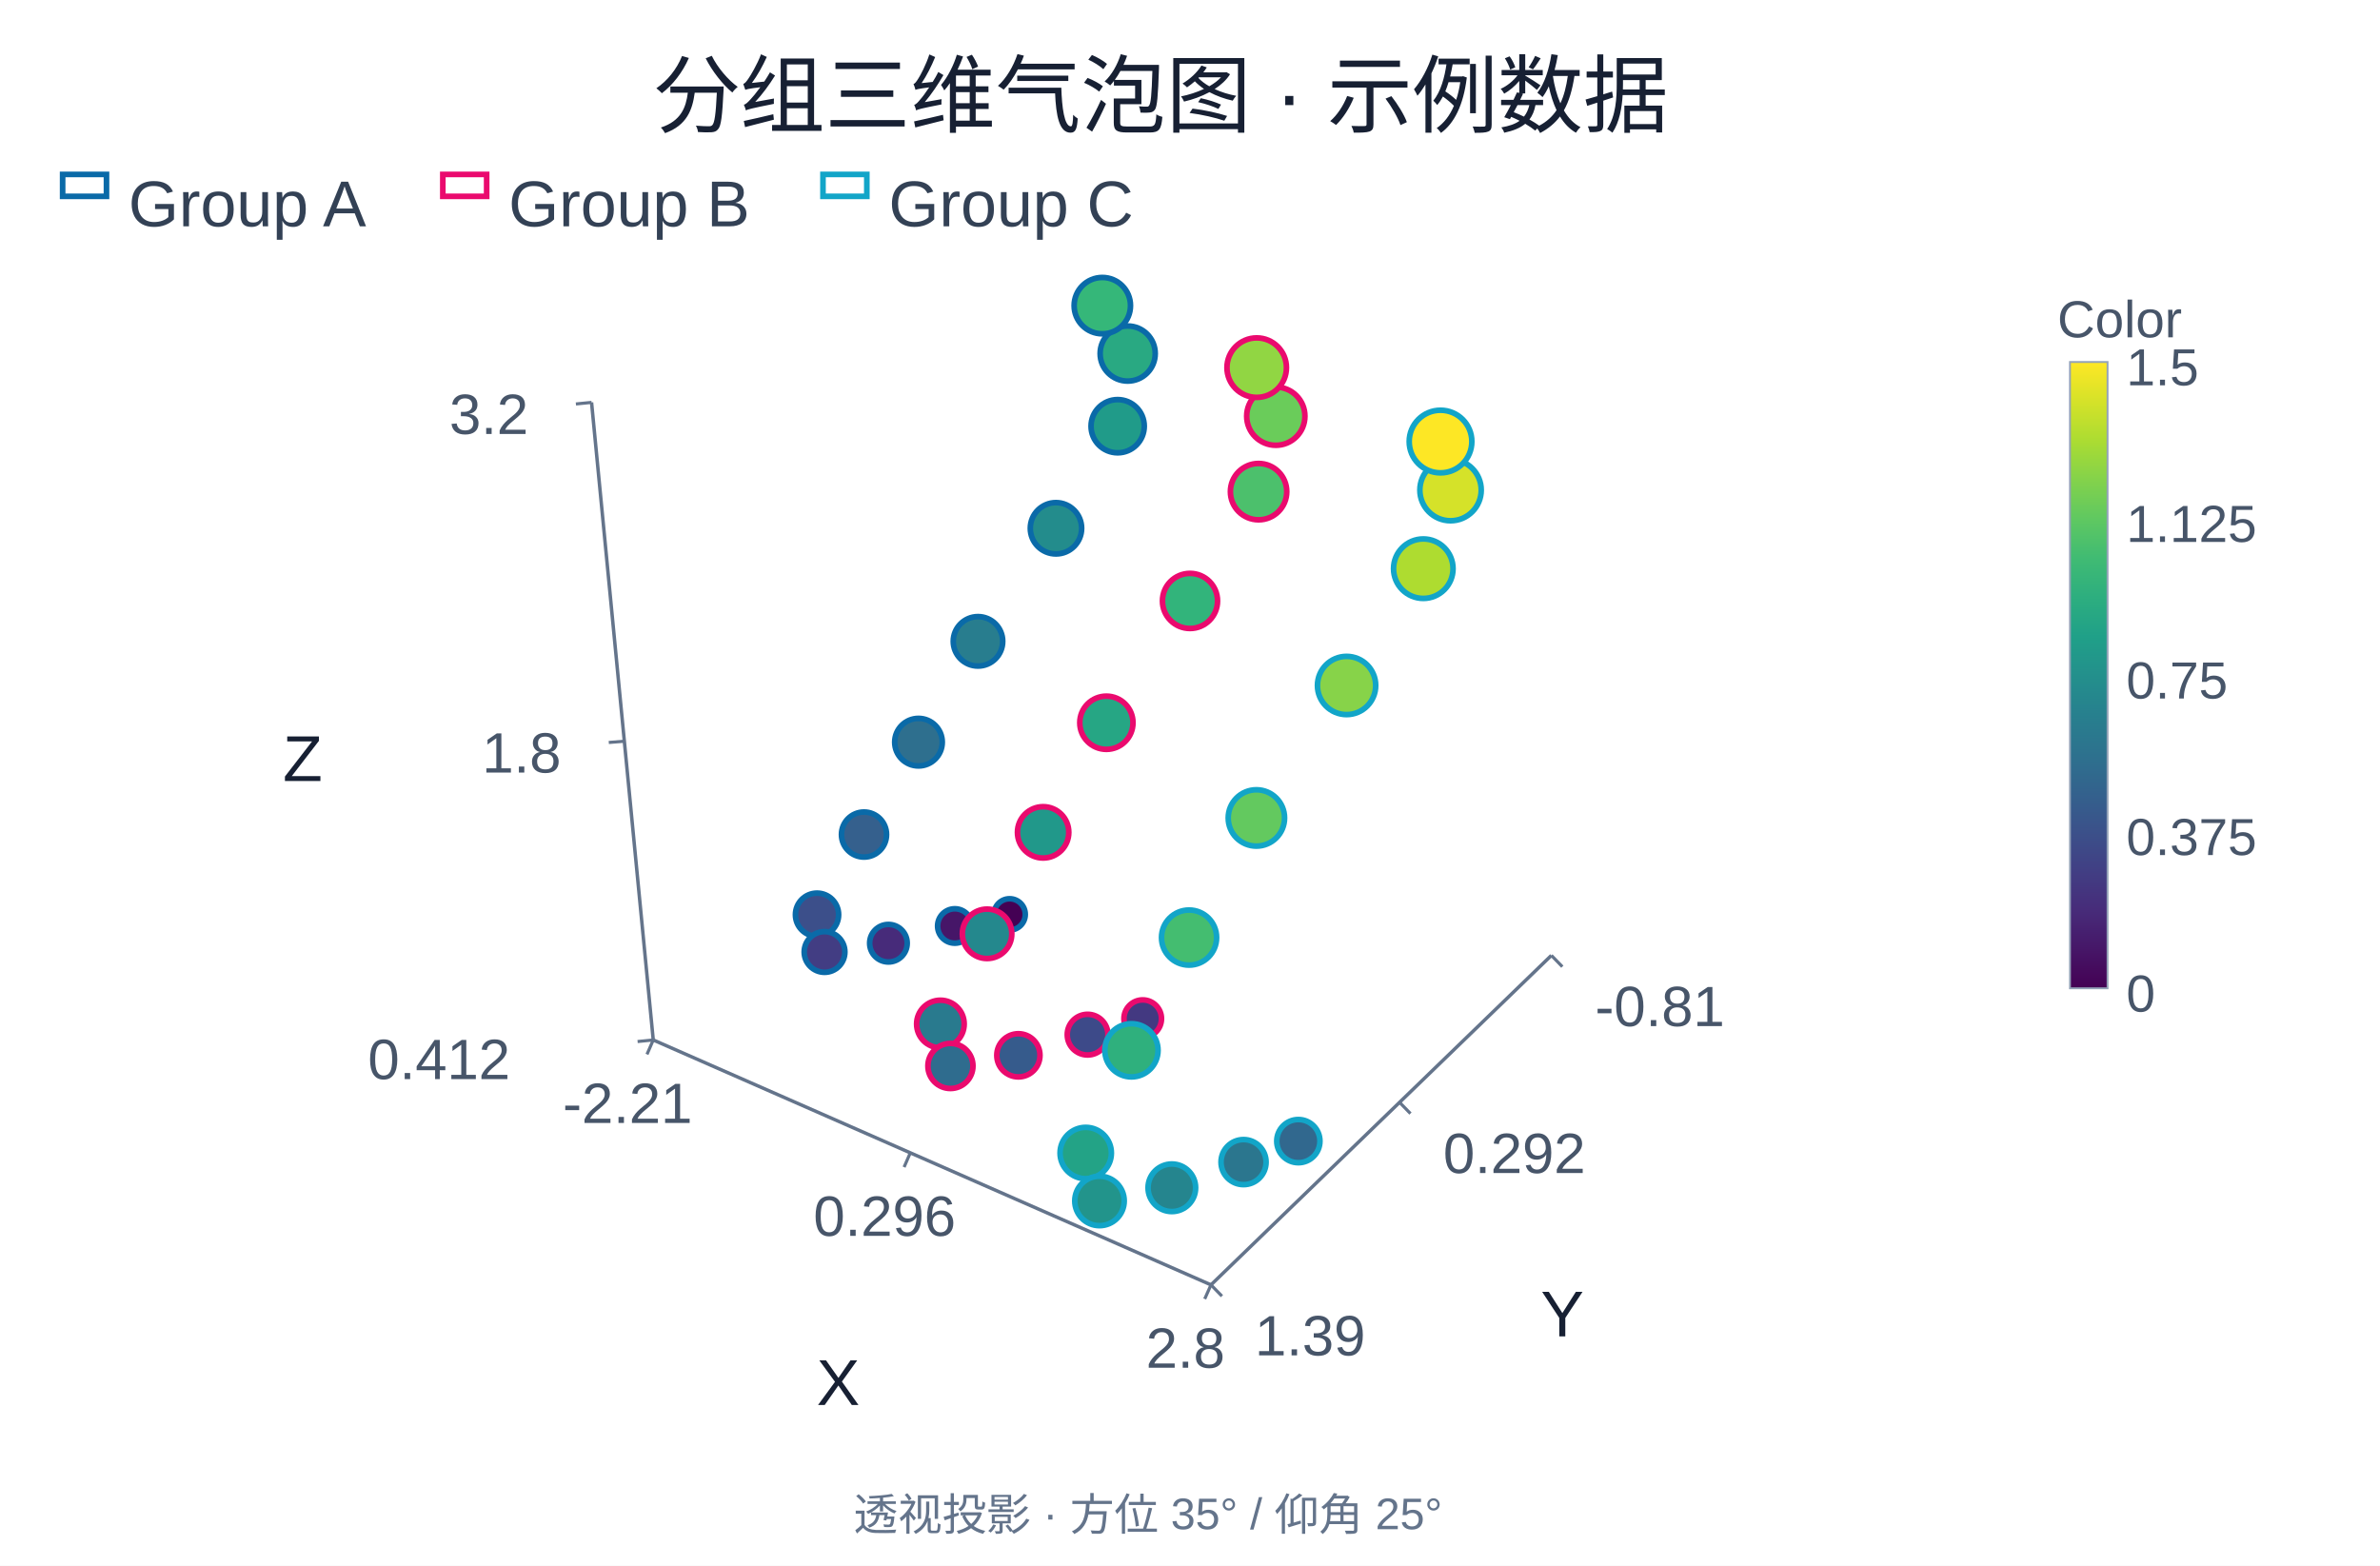
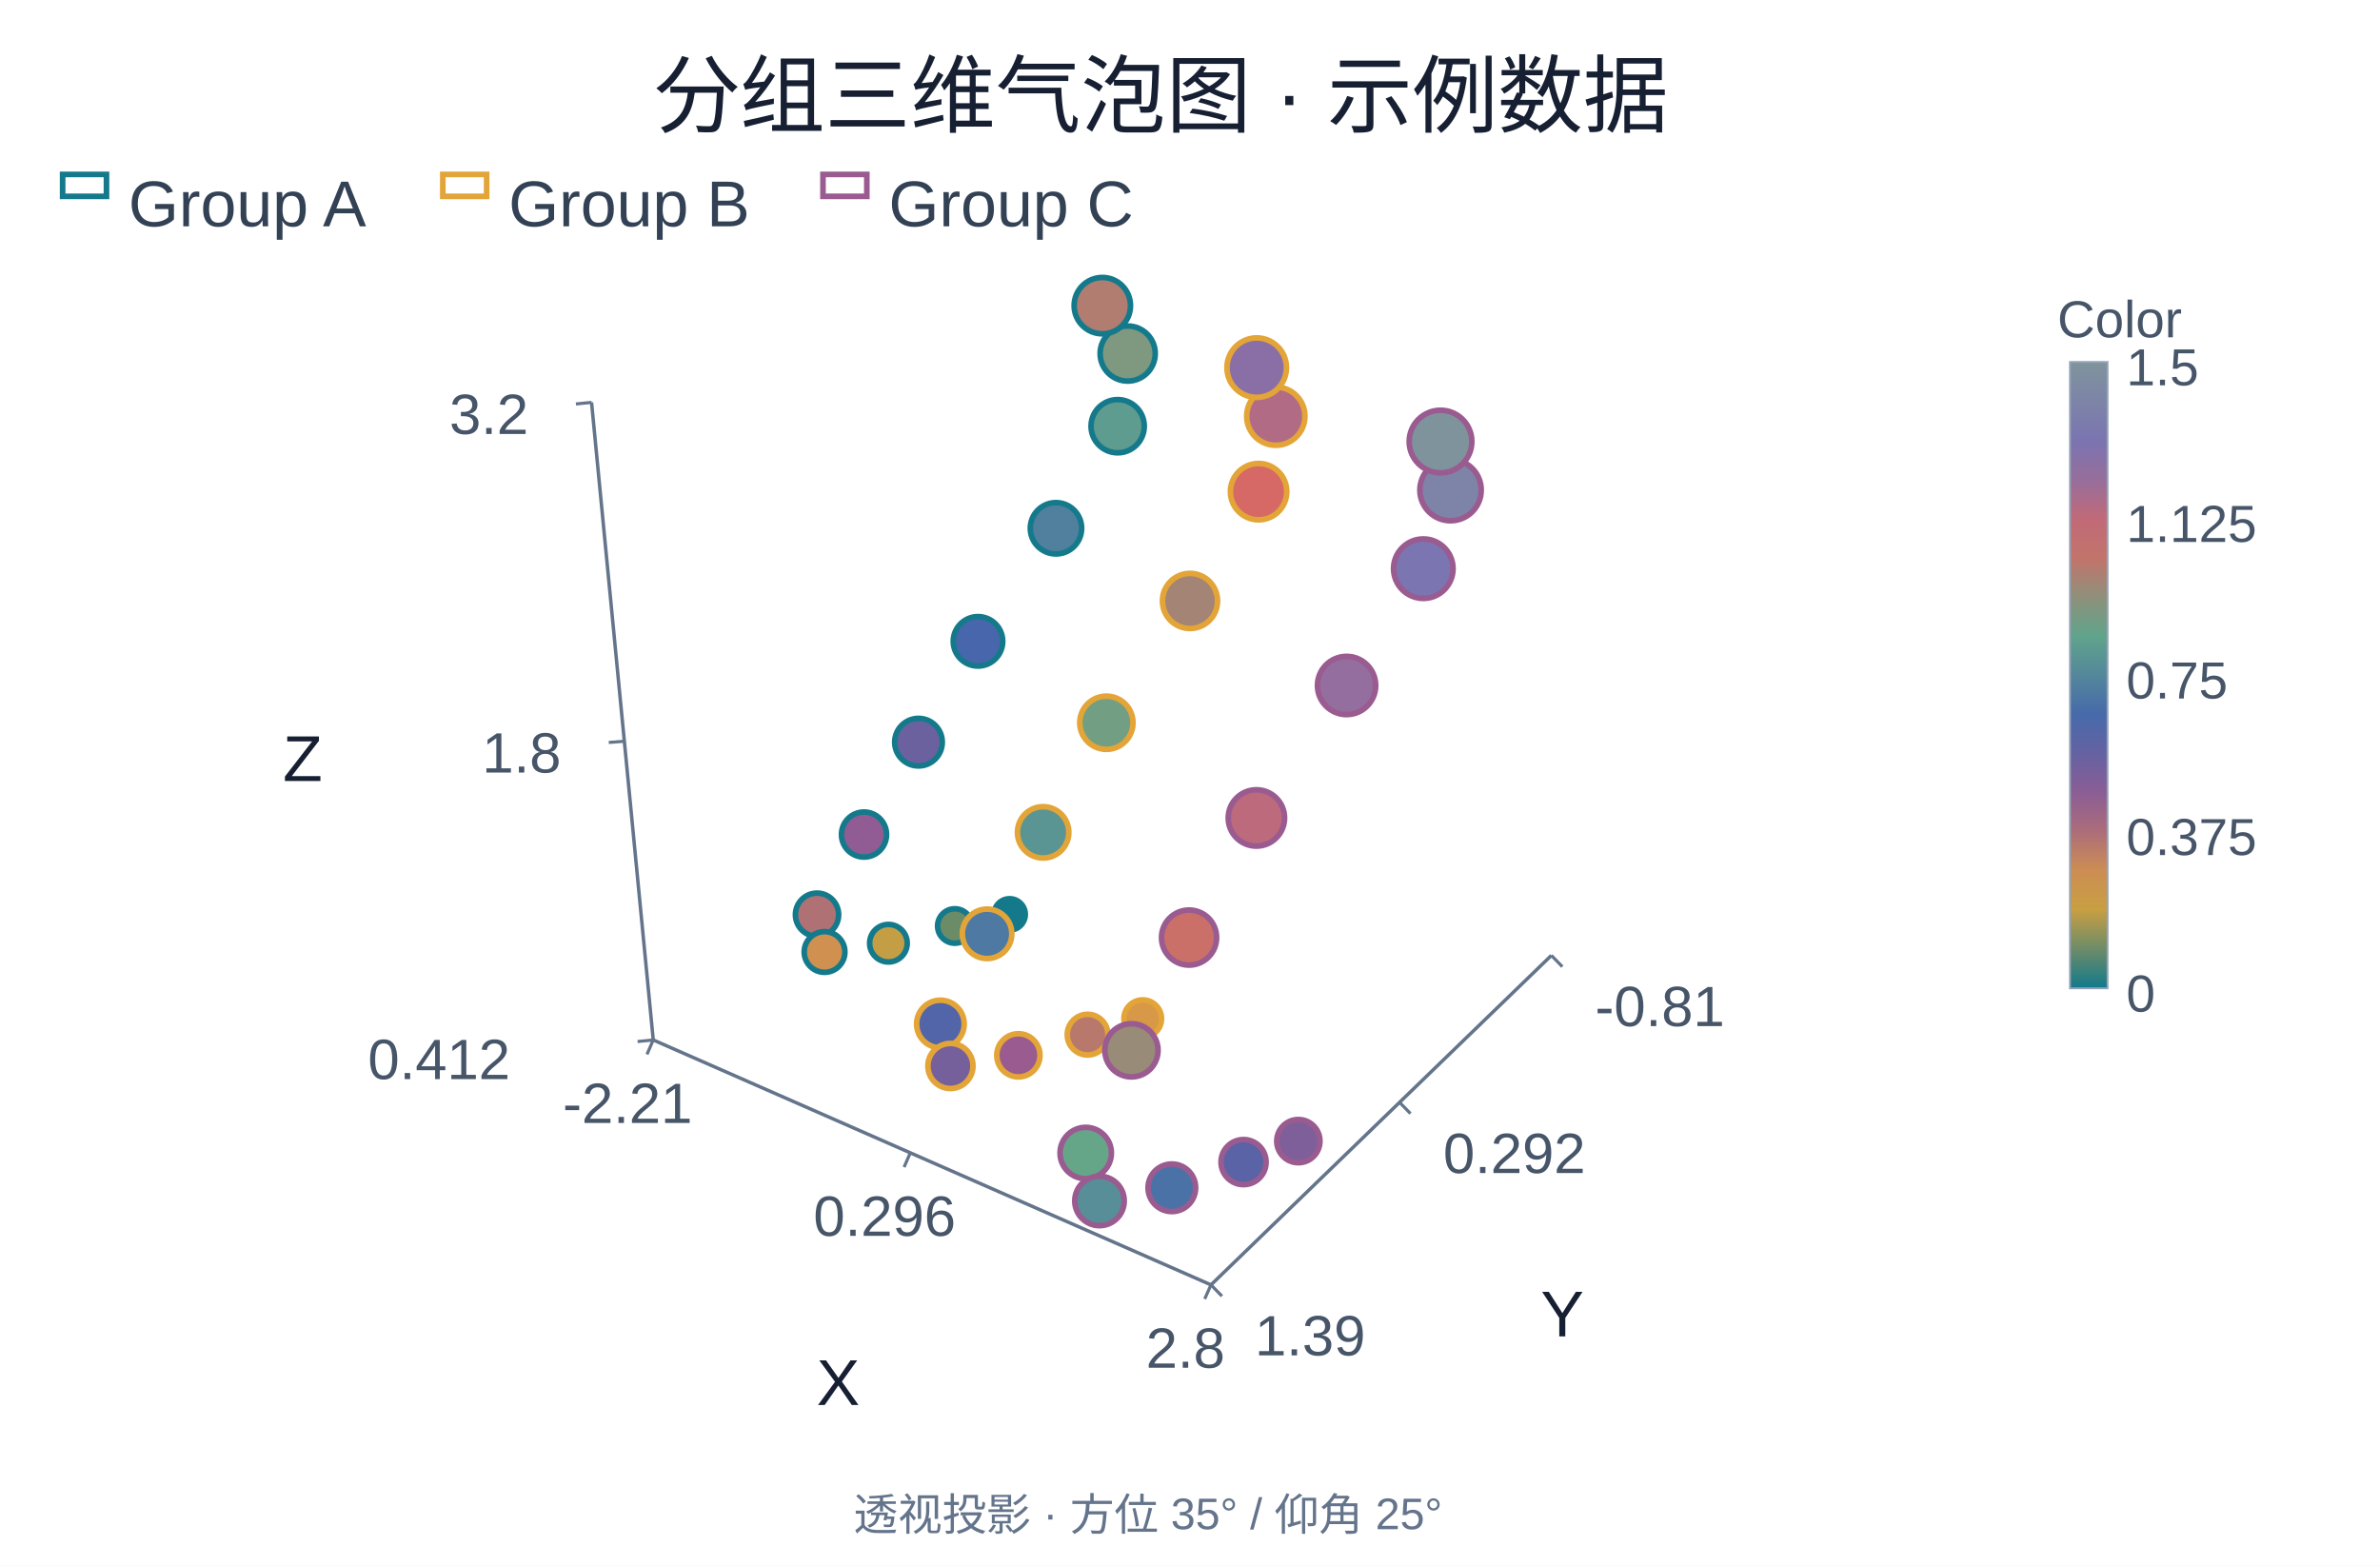
<svg xmlns="http://www.w3.org/2000/svg" width="760" height="500" version="1.1" baseProfile="full" viewBox="0 0 760 500">
  <rect width="760" height="500" x="0" y="0" fill="#ffffff" />
-   <circle cx="337.2" cy="168.7" r="8.2" fill="rgb(35,140,140)" stroke="#0A6AA8" stroke-width="1.8" class="zr168-cls-2824" />
-   <circle cx="312.3" cy="204.8" r="7.9" fill="rgb(40,125,142)" stroke="#0A6AA8" stroke-width="1.8" class="zr168-cls-2825" />
-   <circle cx="293.3" cy="237" r="7.6" fill="rgb(46,111,142)" stroke="#0A6AA8" stroke-width="1.8" class="zr168-cls-2826" />
-   <circle cx="356.9" cy="136.1" r="8.5" fill="rgb(32,155,137)" stroke="#0A6AA8" stroke-width="1.8" class="zr168-cls-2827" />
-   <circle cx="322.4" cy="292" r="5" fill="rgb(68,1,84)" stroke="#0A6AA8" stroke-width="1.8" class="zr168-cls-2828" />
-   <circle cx="275.9" cy="266.5" r="7.2" fill="rgb(53,96,141)" stroke="#0A6AA8" stroke-width="1.8" class="zr168-cls-2829" />
-   <circle cx="304.9" cy="295.7" r="5.5" fill="rgb(70,22,104)" stroke="#0A6AA8" stroke-width="1.8" class="zr168-cls-2830" />
-   <circle cx="360.1" cy="112.9" r="8.8" fill="rgb(41,169,130)" stroke="#0A6AA8" stroke-width="1.8" class="zr168-cls-2831" />
-   <circle cx="260.9" cy="292.1" r="6.9" fill="rgb(60,79,138)" stroke="#0A6AA8" stroke-width="1.8" class="zr168-cls-2832" />
-   <circle cx="283.7" cy="301.2" r="6" fill="rgb(71,43,122)" stroke="#0A6AA8" stroke-width="1.8" class="zr168-cls-2833" />
-   <circle cx="263.3" cy="304" r="6.5" fill="rgb(66,61,131)" stroke="#0A6AA8" stroke-width="1.8" class="zr168-cls-2834" />
-   <circle cx="380" cy="191.9" r="8.8" fill="rgb(50,180,123)" stroke="#EA0A6E" stroke-width="1.8" class="zr168-cls-2835" />
-   <circle cx="353.3" cy="230.8" r="8.5" fill="rgb(38,166,132)" stroke="#EA0A6E" stroke-width="1.8" class="zr168-cls-2836" />
-   <circle cx="333.1" cy="265.8" r="8.2" fill="rgb(33,152,138)" stroke="#EA0A6E" stroke-width="1.8" class="zr168-cls-2837" />
-   <circle cx="401.9" cy="157" r="9" fill="rgb(76,192,108)" stroke="#EA0A6E" stroke-width="1.8" class="zr168-cls-2838" />
-   <circle cx="364.9" cy="325.3" r="6" fill="rgb(67,57,129)" stroke="#EA0A6E" stroke-width="1.8" class="zr168-cls-2839" />
-   <circle cx="315.2" cy="298.2" r="7.9" fill="rgb(36,136,141)" stroke="#EA0A6E" stroke-width="1.8" class="zr168-cls-2840" />
-   <circle cx="352" cy="97.6" r="9" fill="rgb(53,183,121)" stroke="#0A6AA8" stroke-width="1.8" class="zr168-cls-2841" />
-   <circle cx="347.3" cy="330.4" r="6.5" fill="rgb(61,74,137)" stroke="#EA0A6E" stroke-width="1.8" class="zr168-cls-2842" />
-   <circle cx="407.4" cy="132.9" r="9.3" fill="rgb(106,204,90)" stroke="#EA0A6E" stroke-width="1.8" class="zr168-cls-2843" />
-   <circle cx="300.3" cy="327" r="7.6" fill="rgb(41,122,142)" stroke="#EA0A6E" stroke-width="1.8" class="zr168-cls-2844" />
-   <circle cx="325.2" cy="337" r="6.9" fill="rgb(54,91,140)" stroke="#EA0A6E" stroke-width="1.8" class="zr168-cls-2845" />
-   <circle cx="303.5" cy="340.4" r="7.2" fill="rgb(47,108,142)" stroke="#EA0A6E" stroke-width="1.8" class="zr168-cls-2846" />
-   <circle cx="430" cy="218.9" r="9.3" fill="rgb(135,211,73)" stroke="#12A5C8" stroke-width="1.8" class="zr168-cls-2847" />
-   <circle cx="401.2" cy="261.2" r="9" fill="rgb(99,201,95)" stroke="#12A5C8" stroke-width="1.8" class="zr168-cls-2848" />
-   <circle cx="379.7" cy="299.4" r="8.8" fill="rgb(68,189,112)" stroke="#12A5C8" stroke-width="1.8" class="zr168-cls-2849" />
-   <circle cx="454.5" cy="181.6" r="9.5" fill="rgb(174,220,48)" stroke="#12A5C8" stroke-width="1.8" class="zr168-cls-2850" />
-   <circle cx="414.6" cy="364.4" r="6.9" fill="rgb(49,104,142)" stroke="#12A5C8" stroke-width="1.8" class="zr168-cls-2851" />
-   <circle cx="361.3" cy="335.4" r="8.5" fill="rgb(47,176,125)" stroke="#12A5C8" stroke-width="1.8" class="zr168-cls-2852" />
-   <circle cx="401.3" cy="117.4" r="9.5" fill="rgb(145,214,67)" stroke="#EA0A6E" stroke-width="1.8" class="zr168-cls-2853" />
-   <circle cx="397.1" cy="371.1" r="7.2" fill="rgb(43,118,142)" stroke="#12A5C8" stroke-width="1.8" class="zr168-cls-2854" />
-   <circle cx="463.2" cy="156.5" r="9.8" fill="rgb(213,226,41)" stroke="#12A5C8" stroke-width="1.8" class="zr168-cls-2855" />
-   <circle cx="346.7" cy="368.2" r="8.2" fill="rgb(35,163,134)" stroke="#12A5C8" stroke-width="1.8" class="zr168-cls-2856" />
-   <circle cx="374.2" cy="379.3" r="7.6" fill="rgb(37,133,142)" stroke="#12A5C8" stroke-width="1.8" class="zr168-cls-2857" />
-   <circle cx="351.1" cy="383.5" r="7.9" fill="rgb(34,148,139)" stroke="#12A5C8" stroke-width="1.8" class="zr168-cls-2858" />
-   <circle cx="460" cy="141" r="10" fill="rgb(253,231,37)" stroke="#12A5C8" stroke-width="1.8" class="zr168-cls-2859" />
-   <path d="M208.6 332.1L386.7 410.3" fill="none" pointer-events="visible" stroke="#64748b" stroke-width="1.1" class="zr168-cls-2860" />
-   <path d="M208.6 332.1L206.6 336.7" fill="none" pointer-events="visible" stroke="#64748b" class="zr168-cls-2860" />
-   <path d="M290.7 368.1L288.7 372.7" fill="none" pointer-events="visible" stroke="#64748b" class="zr168-cls-2860" />
-   <path d="M386.7 410.3L384.7 414.8" fill="none" pointer-events="visible" stroke="#64748b" class="zr168-cls-2860" />
-   <path d="M495.4 305.1L386.7 410.3" fill="none" pointer-events="visible" stroke="#64748b" stroke-width="1.1" class="zr168-cls-2860" />
-   <path d="M495.4 305.1L498.9 308.7" fill="none" pointer-events="visible" stroke="#64748b" class="zr168-cls-2860" />
-   <path d="M446.9 352L450.4 355.6" fill="none" pointer-events="visible" stroke="#64748b" class="zr168-cls-2860" />
-   <path d="M386.7 410.3L390.2 413.9" fill="none" pointer-events="visible" stroke="#64748b" class="zr168-cls-2860" />
-   <path d="M208.6 332.1L188.9 128.5" fill="none" pointer-events="visible" stroke="#64748b" stroke-width="1.1" class="zr168-cls-2860" />
-   <path d="M208.6 332.1L203.6 332.6" fill="none" pointer-events="visible" stroke="#64748b" class="zr168-cls-2860" />
-   <path d="M199.4 236.7L194.4 237.1" fill="none" pointer-events="visible" stroke="#64748b" class="zr168-cls-2860" />
-   <path d="M188.9 128.5L183.9 129" fill="none" pointer-events="visible" stroke="#64748b" class="zr168-cls-2860" />
-   <path d="M0 0l342.1 0l0 32.7l-342.1 0Z" transform="translate(208.9706 12)" fill="none" pointer-events="visible" class="zr168-cls-2860" />
+   <circle cx="337.2" cy="168.7" r="8.2" fill="rgb(80,128,158)" stroke="#147a8b" stroke-width="1.8" class="zr168-cls-2871" />
+   <circle cx="312.3" cy="204.8" r="7.9" fill="rgb(72,102,171)" stroke="#147a8b" stroke-width="1.8" class="zr168-cls-2872" />
+   <circle cx="293.3" cy="237" r="7.6" fill="rgb(108,97,159)" stroke="#147a8b" stroke-width="1.8" class="zr168-cls-2873" />
+   <circle cx="356.9" cy="136.1" r="8.5" fill="rgb(93,156,143)" stroke="#147a8b" stroke-width="1.8" class="zr168-cls-2874" />
+   <circle cx="322.4" cy="292" r="5" fill="rgb(20,122,139)" stroke="#147a8b" stroke-width="1.8" class="zr168-cls-2875" />
+   <circle cx="275.9" cy="266.5" r="7.2" fill="rgb(144,92,147)" stroke="#147a8b" stroke-width="1.8" class="zr168-cls-2876" />
+   <circle cx="304.9" cy="295.7" r="5.5" fill="rgb(108,140,104)" stroke="#147a8b" stroke-width="1.8" class="zr168-cls-2877" />
+   <circle cx="360.1" cy="112.9" r="8.8" fill="rgb(127,152,128)" stroke="#147a8b" stroke-width="1.8" class="zr168-cls-2878" />
+   <circle cx="260.9" cy="292.1" r="6.9" fill="rgb(176,113,117)" stroke="#147a8b" stroke-width="1.8" class="zr168-cls-2879" />
+   <circle cx="283.7" cy="301.2" r="6" fill="rgb(196,158,69)" stroke="#147a8b" stroke-width="1.8" class="zr168-cls-2880" />
+   <circle cx="263.3" cy="304" r="6.5" fill="rgb(207,144,80)" stroke="#147a8b" stroke-width="1.8" class="zr168-cls-2881" />
+   <circle cx="380" cy="191.9" r="8.8" fill="rgb(164,132,116)" stroke="#e3a438" stroke-width="1.8" class="zr168-cls-2882" />
+   <circle cx="353.3" cy="230.8" r="8.5" fill="rgb(114,159,132)" stroke="#e3a438" stroke-width="1.8" class="zr168-cls-2883" />
+   <circle cx="333.1" cy="265.8" r="8.2" fill="rgb(90,149,147)" stroke="#e3a438" stroke-width="1.8" class="zr168-cls-2884" />
+   <circle cx="401.9" cy="157" r="9" fill="rgb(214,105,101)" stroke="#e3a438" stroke-width="1.8" class="zr168-cls-2885" />
+   <circle cx="364.9" cy="325.3" r="6" fill="rgb(215,152,71)" stroke="#e3a438" stroke-width="1.8" class="zr168-cls-2886" />
+   <circle cx="315.2" cy="298.2" r="7.9" fill="rgb(77,121,162)" stroke="#e3a438" stroke-width="1.8" class="zr168-cls-2887" />
+   <circle cx="352" cy="97.6" r="9" fill="rgb(177,125,112)" stroke="#147a8b" stroke-width="1.8" class="zr168-cls-2888" />
+   <circle cx="347.3" cy="330.4" r="6.5" fill="rgb(184,121,108)" stroke="#e3a438" stroke-width="1.8" class="zr168-cls-2889" />
+   <circle cx="407.4" cy="132.9" r="9.3" fill="rgb(178,107,133)" stroke="#e3a438" stroke-width="1.8" class="zr168-cls-2890" />
+   <circle cx="300.3" cy="327" r="7.6" fill="rgb(81,101,168)" stroke="#e3a438" stroke-width="1.8" class="zr168-cls-2891" />
+   <circle cx="325.2" cy="337" r="6.9" fill="rgb(153,91,144)" stroke="#e3a438" stroke-width="1.8" class="zr168-cls-2892" />
+   <circle cx="303.5" cy="340.4" r="7.2" fill="rgb(117,96,156)" stroke="#e3a438" stroke-width="1.8" class="zr168-cls-2893" />
+   <circle cx="430" cy="218.9" r="9.3" fill="rgb(148,110,158)" stroke="#9a5b90" stroke-width="1.8" class="zr168-cls-2894" />
+   <circle cx="401.2" cy="261.2" r="9" fill="rgb(188,106,124)" stroke="#9a5b90" stroke-width="1.8" class="zr168-cls-2895" />
+   <circle cx="379.7" cy="299.4" r="8.8" fill="rgb(202,112,104)" stroke="#9a5b90" stroke-width="1.8" class="zr168-cls-2896" />
+   <circle cx="454.5" cy="181.6" r="9.5" fill="rgb(123,117,177)" stroke="#9a5b90" stroke-width="1.8" class="zr168-cls-2897" />
+   <circle cx="414.6" cy="364.4" r="6.9" fill="rgb(126,95,153)" stroke="#9a5b90" stroke-width="1.8" class="zr168-cls-2898" />
+   <circle cx="361.3" cy="335.4" r="8.5" fill="rgb(152,139,120)" stroke="#9a5b90" stroke-width="1.8" class="zr168-cls-2899" />
+   <circle cx="401.3" cy="117.4" r="9.5" fill="rgb(138,111,167)" stroke="#e3a438" stroke-width="1.8" class="zr168-cls-2900" />
+   <circle cx="397.1" cy="371.1" r="7.2" fill="rgb(90,99,165)" stroke="#9a5b90" stroke-width="1.8" class="zr168-cls-2901" />
+   <circle cx="463.2" cy="156.5" r="9.8" fill="rgb(125,132,167)" stroke="#9a5b90" stroke-width="1.8" class="zr168-cls-2902" />
+   <circle cx="346.7" cy="368.2" r="8.2" fill="rgb(102,166,136)" stroke="#9a5b90" stroke-width="1.8" class="zr168-cls-2903" />
+   <circle cx="374.2" cy="379.3" r="7.6" fill="rgb(74,114,166)" stroke="#9a5b90" stroke-width="1.8" class="zr168-cls-2904" />
+   <circle cx="351.1" cy="383.5" r="7.9" fill="rgb(87,142,151)" stroke="#9a5b90" stroke-width="1.8" class="zr168-cls-2905" />
+   <circle cx="460" cy="141" r="10" fill="rgb(127,147,157)" stroke="#9a5b90" stroke-width="1.8" class="zr168-cls-2906" />
+   <path d="M208.6 332.1L386.7 410.3" fill="none" pointer-events="visible" stroke="#64748b" stroke-width="1.1" class="zr168-cls-2907" />
+   <path d="M208.6 332.1L206.6 336.7" fill="none" pointer-events="visible" stroke="#64748b" class="zr168-cls-2907" />
+   <path d="M290.7 368.1L288.7 372.7" fill="none" pointer-events="visible" stroke="#64748b" class="zr168-cls-2907" />
+   <path d="M386.7 410.3L384.7 414.8" fill="none" pointer-events="visible" stroke="#64748b" class="zr168-cls-2907" />
+   <path d="M495.4 305.1L386.7 410.3" fill="none" pointer-events="visible" stroke="#64748b" stroke-width="1.1" class="zr168-cls-2907" />
+   <path d="M495.4 305.1L498.9 308.7" fill="none" pointer-events="visible" stroke="#64748b" class="zr168-cls-2907" />
+   <path d="M446.9 352L450.4 355.6" fill="none" pointer-events="visible" stroke="#64748b" class="zr168-cls-2907" />
+   <path d="M386.7 410.3L390.2 413.9" fill="none" pointer-events="visible" stroke="#64748b" class="zr168-cls-2907" />
+   <path d="M208.6 332.1L188.9 128.5" fill="none" pointer-events="visible" stroke="#64748b" stroke-width="1.1" class="zr168-cls-2907" />
+   <path d="M208.6 332.1L203.6 332.6" fill="none" pointer-events="visible" stroke="#64748b" class="zr168-cls-2907" />
+   <path d="M199.4 236.7L194.4 237.1" fill="none" pointer-events="visible" stroke="#64748b" class="zr168-cls-2907" />
+   <path d="M188.9 128.5L183.9 129" fill="none" pointer-events="visible" stroke="#64748b" class="zr168-cls-2907" />
+   <path d="M0 0l342.1 0l0 32.7l-342.1 0Z" transform="translate(208.9706 12)" fill="none" pointer-events="visible" class="zr168-cls-2907" />
  <text dominant-baseline="central" text-anchor="start" style="font: 27.234px Arial" xml:space="preserve" y="16.34" transform="translate(208.9706 12)" fill="#172033">分组三维气泡图 · 示例数据</text>
-   <path d="M20 55.7l14 0l0 7l-14 0Z" fill="none" pointer-events="visible" stroke="#0A6AA8" stroke-width="1.8" class="zr168-cls-2860" />
-   <path d="M0 0l77.4 0l0 24.8l-77.4 0Z" transform="translate(41 52.6808)" fill="none" pointer-events="visible" class="zr168-cls-2860" />
+   <path d="M20 55.7l14 0l0 7l-14 0Z" fill="none" pointer-events="visible" stroke="#147a8b" stroke-width="1.8" class="zr168-cls-2907" />
+   <path d="M0 0l77.4 0l0 24.8l-77.4 0Z" transform="translate(41 52.6808)" fill="none" pointer-events="visible" class="zr168-cls-2907" />
  <text dominant-baseline="central" text-anchor="start" style="font: 20.692px Arial" xml:space="preserve" y="12.415" transform="translate(41 52.6808)" fill="#334155">Group A</text>
-   <path d="M141.4 55.7l14 0l0 7l-14 0Z" fill="none" pointer-events="visible" stroke="#EA0A6E" stroke-width="1.8" class="zr168-cls-2860" />
-   <path d="M0 0l77.4 0l0 24.8l-77.4 0Z" transform="translate(162.3876 52.6808)" fill="none" pointer-events="visible" class="zr168-cls-2860" />
+   <path d="M141.4 55.7l14 0l0 7l-14 0Z" fill="none" pointer-events="visible" stroke="#e3a438" stroke-width="1.8" class="zr168-cls-2907" />
+   <path d="M0 0l77.4 0l0 24.8l-77.4 0Z" transform="translate(162.3876 52.6808)" fill="none" pointer-events="visible" class="zr168-cls-2907" />
  <text dominant-baseline="central" text-anchor="start" style="font: 20.692px Arial" xml:space="preserve" y="12.415" transform="translate(162.3876 52.6808)" fill="#334155">Group B</text>
-   <path d="M262.8 55.7l14 0l0 7l-14 0Z" fill="none" pointer-events="visible" stroke="#12A5C8" stroke-width="1.8" class="zr168-cls-2860" />
-   <path d="M0 0l78.4 0l0 24.8l-78.4 0Z" transform="translate(283.7752 52.6808)" fill="none" pointer-events="visible" class="zr168-cls-2860" />
+   <path d="M262.8 55.7l14 0l0 7l-14 0Z" fill="none" pointer-events="visible" stroke="#9a5b90" stroke-width="1.8" class="zr168-cls-2907" />
+   <path d="M0 0l78.4 0l0 24.8l-78.4 0Z" transform="translate(283.7752 52.6808)" fill="none" pointer-events="visible" class="zr168-cls-2907" />
  <text dominant-baseline="central" text-anchor="start" style="font: 20.692px Arial" xml:space="preserve" y="12.415" transform="translate(283.7752 52.6808)" fill="#334155">Group C</text>
-   <path d="M0 0l214.8 0l0 17l-214.8 0Z" transform="translate(272.6042 474.0428)" fill="none" pointer-events="visible" class="zr168-cls-2860" />
+   <path d="M0 0l214.8 0l0 17l-214.8 0Z" transform="translate(272.6042 474.0428)" fill="none" pointer-events="visible" class="zr168-cls-2907" />
  <text dominant-baseline="central" text-anchor="start" style="font: 14.131px Arial" xml:space="preserve" y="8.479" transform="translate(272.6042 474.0428)" fill="#64748b">透视投影 · 方位 35° / 仰角 25°</text>
-   <path d="M0 0l41.6 0l0 21.8l-41.6 0Z" transform="translate(179.6941 341.4012)" fill="none" pointer-events="visible" class="zr168-cls-2860" />
+   <path d="M0 0l41.6 0l0 21.8l-41.6 0Z" transform="translate(179.6941 341.4012)" fill="none" pointer-events="visible" class="zr168-cls-2907" />
  <text dominant-baseline="central" text-anchor="start" style="font: 18.168px Arial" y="10.901" transform="translate(179.6941 341.4012)" fill="#475569">-2.21</text>
-   <path d="M0 0l45.8 0l0 21.8l-45.8 0Z" transform="translate(259.7454 377.4457)" fill="none" pointer-events="visible" class="zr168-cls-2860" />
+   <path d="M0 0l45.8 0l0 21.8l-45.8 0Z" transform="translate(259.7454 377.4457)" fill="none" pointer-events="visible" class="zr168-cls-2907" />
  <text dominant-baseline="central" text-anchor="start" style="font: 18.168px Arial" y="10.901" transform="translate(259.7454 377.4457)" fill="#475569">0.296</text>
-   <path d="M0 0l25.4 0l0 21.8l-25.4 0Z" transform="translate(365.9233 419.5735)" fill="none" pointer-events="visible" class="zr168-cls-2860" />
+   <path d="M0 0l25.4 0l0 21.8l-25.4 0Z" transform="translate(365.9233 419.5735)" fill="none" pointer-events="visible" class="zr168-cls-2907" />
  <text dominant-baseline="central" text-anchor="start" style="font: 18.168px Arial" y="10.901" transform="translate(365.9233 419.5735)" fill="#475569">2.8</text>
-   <path d="M0 0l13.9 0l0 24.8l-13.9 0Z" transform="translate(260.7649 429.0698)" fill="none" pointer-events="visible" class="zr168-cls-2860" />
+   <path d="M0 0l13.9 0l0 24.8l-13.9 0Z" transform="translate(260.7649 429.0698)" fill="none" pointer-events="visible" class="zr168-cls-2907" />
  <text dominant-baseline="central" text-anchor="start" style="font: 20.692px Arial" y="12.415" transform="translate(260.7649 429.0698)" fill="#172033">X</text>
-   <path d="M0 0l41.6 0l0 21.8l-41.6 0Z" transform="translate(509.3422 310.4744)" fill="none" pointer-events="visible" class="zr168-cls-2860" />
+   <path d="M0 0l41.6 0l0 21.8l-41.6 0Z" transform="translate(509.3422 310.4744)" fill="none" pointer-events="visible" class="zr168-cls-2907" />
  <text dominant-baseline="central" text-anchor="start" style="font: 18.168px Arial" y="10.901" transform="translate(509.3422 310.4744)" fill="#475569">-0.81</text>
-   <path d="M0 0l45.8 0l0 21.8l-45.8 0Z" transform="translate(460.8533 357.3911)" fill="none" pointer-events="visible" class="zr168-cls-2860" />
+   <path d="M0 0l45.8 0l0 21.8l-45.8 0Z" transform="translate(460.8533 357.3911)" fill="none" pointer-events="visible" class="zr168-cls-2907" />
  <text dominant-baseline="central" text-anchor="start" style="font: 18.168px Arial" y="10.901" transform="translate(460.8533 357.3911)" fill="#475569">0.292</text>
-   <path d="M0 0l35.6 0l0 21.8l-35.6 0Z" transform="translate(400.6774 415.6158)" fill="none" pointer-events="visible" class="zr168-cls-2860" />
+   <path d="M0 0l35.6 0l0 21.8l-35.6 0Z" transform="translate(400.6774 415.6158)" fill="none" pointer-events="visible" class="zr168-cls-2907" />
  <text dominant-baseline="central" text-anchor="start" style="font: 18.168px Arial" y="10.901" transform="translate(400.6774 415.6158)" fill="#475569">1.39</text>
-   <path d="M0 0l13.9 0l0 24.8l-13.9 0Z" transform="translate(491.9992 407.1764)" fill="none" pointer-events="visible" class="zr168-cls-2860" />
+   <path d="M0 0l13.9 0l0 24.8l-13.9 0Z" transform="translate(491.9992 407.1764)" fill="none" pointer-events="visible" class="zr168-cls-2907" />
  <text dominant-baseline="central" text-anchor="start" style="font: 20.692px Arial" y="12.415" transform="translate(491.9992 407.1764)" fill="#172033">Y</text>
-   <path d="M0 0l45.8 0l0 21.8l-45.8 0Z" transform="translate(117.4733 327.3827)" fill="none" pointer-events="visible" class="zr168-cls-2860" />
+   <path d="M0 0l45.8 0l0 21.8l-45.8 0Z" transform="translate(117.4733 327.3827)" fill="none" pointer-events="visible" class="zr168-cls-2907" />
  <text dominant-baseline="central" text-anchor="start" style="font: 18.168px Arial" y="10.901" transform="translate(117.4733 327.3827)" fill="#475569">0.412</text>
-   <path d="M0 0l25.4 0l0 21.8l-25.4 0Z" transform="translate(153.9298 229.5079)" fill="none" pointer-events="visible" class="zr168-cls-2860" />
+   <path d="M0 0l25.4 0l0 21.8l-25.4 0Z" transform="translate(153.9298 229.5079)" fill="none" pointer-events="visible" class="zr168-cls-2907" />
  <text dominant-baseline="central" text-anchor="start" style="font: 18.168px Arial" y="10.901" transform="translate(153.9298 229.5079)" fill="#475569">1.8</text>
-   <path d="M0 0l25.4 0l0 21.8l-25.4 0Z" transform="translate(143.4944 121.3836)" fill="none" pointer-events="visible" class="zr168-cls-2860" />
+   <path d="M0 0l25.4 0l0 21.8l-25.4 0Z" transform="translate(143.4944 121.3836)" fill="none" pointer-events="visible" class="zr168-cls-2907" />
  <text dominant-baseline="central" text-anchor="start" style="font: 18.168px Arial" y="10.901" transform="translate(143.4944 121.3836)" fill="#475569">3.2</text>
-   <path d="M0 0l12.6 0l0 24.8l-12.6 0Z" transform="translate(90.3303 229.8245)" fill="none" pointer-events="visible" class="zr168-cls-2860" />
+   <path d="M0 0l12.6 0l0 24.8l-12.6 0Z" transform="translate(90.3303 229.8245)" fill="none" pointer-events="visible" class="zr168-cls-2907" />
  <text dominant-baseline="central" text-anchor="start" style="font: 20.692px Arial" y="12.415" transform="translate(90.3303 229.8245)" fill="#172033">Z</text>
-   <path d="M661 115.6l12 0l0 200l-12 0Z" fill="url(#zr168-g0)" stroke="#94a3b8" stroke-width="0.6" class="zr168-cls-2860" />
-   <path d="M0 0l39.8 0l0 20l-39.8 0Z" transform="translate(656.9705 91.9502)" fill="none" pointer-events="visible" class="zr168-cls-2860" />
+   <path d="M661 115.6l12 0l0 200l-12 0Z" fill="url(#zr168-g0)" stroke="#94a3b8" stroke-width="0.6" class="zr168-cls-2907" />
+   <path d="M0 0l39.8 0l0 20l-39.8 0Z" transform="translate(656.9705 91.9502)" fill="none" pointer-events="visible" class="zr168-cls-2907" />
  <text dominant-baseline="central" text-anchor="start" style="font: 16.654px Arial" y="9.993" transform="translate(656.9705 91.9502)" fill="#475569">Color</text>
-   <path d="M0 0l23.3 0l0 20l-23.3 0Z" transform="translate(678.9705 107.2774)" fill="none" pointer-events="visible" class="zr168-cls-2860" />
+   <path d="M0 0l23.3 0l0 20l-23.3 0Z" transform="translate(678.9705 107.2774)" fill="none" pointer-events="visible" class="zr168-cls-2907" />
  <text dominant-baseline="central" text-anchor="start" style="font: 16.654px Arial" y="9.993" transform="translate(678.9705 107.2774)" fill="#475569">1.5</text>
-   <path d="M0 0l42 0l0 20l-42 0Z" transform="translate(678.9705 157.2774)" fill="none" pointer-events="visible" class="zr168-cls-2860" />
+   <path d="M0 0l42 0l0 20l-42 0Z" transform="translate(678.9705 157.2774)" fill="none" pointer-events="visible" class="zr168-cls-2907" />
  <text dominant-baseline="central" text-anchor="start" style="font: 16.654px Arial" y="9.993" transform="translate(678.9705 157.2774)" fill="#475569">1.125</text>
-   <path d="M0 0l32.6 0l0 20l-32.6 0Z" transform="translate(678.9705 207.2774)" fill="none" pointer-events="visible" class="zr168-cls-2860" />
+   <path d="M0 0l32.6 0l0 20l-32.6 0Z" transform="translate(678.9705 207.2774)" fill="none" pointer-events="visible" class="zr168-cls-2907" />
  <text dominant-baseline="central" text-anchor="start" style="font: 16.654px Arial" y="9.993" transform="translate(678.9705 207.2774)" fill="#475569">0.75</text>
-   <path d="M0 0l42 0l0 20l-42 0Z" transform="translate(678.9705 257.2774)" fill="none" pointer-events="visible" class="zr168-cls-2860" />
+   <path d="M0 0l42 0l0 20l-42 0Z" transform="translate(678.9705 257.2774)" fill="none" pointer-events="visible" class="zr168-cls-2907" />
  <text dominant-baseline="central" text-anchor="start" style="font: 16.654px Arial" y="9.993" transform="translate(678.9705 257.2774)" fill="#475569">0.375</text>
-   <path d="M0 0l9.3 0l0 20l-9.3 0Z" transform="translate(678.9705 307.2774)" fill="none" pointer-events="visible" class="zr168-cls-2860" />
+   <path d="M0 0l9.3 0l0 20l-9.3 0Z" transform="translate(678.9705 307.2774)" fill="none" pointer-events="visible" class="zr168-cls-2907" />
  <text dominant-baseline="central" text-anchor="start" style="font: 16.654px Arial" y="9.993" transform="translate(678.9705 307.2774)" fill="#475569">0</text>
  <defs>
    <linearGradient gradientUnits="objectBoundingBox" x1="0" y1="0" x2="0" y2="1" id="zr168-g0">
-       <stop offset="0%" stop-color="rgb(253,231,37)" />
-       <stop offset="6.25%" stop-color="rgb(212,226,41)" />
-       <stop offset="12.5%" stop-color="rgb(171,220,50)" />
-       <stop offset="18.75%" stop-color="rgb(131,210,75)" />
-       <stop offset="25%" stop-color="rgb(95,200,97)" />
-       <stop offset="31.25%" stop-color="rgb(64,187,115)" />
-       <stop offset="37.5%" stop-color="rgb(45,174,127)" />
-       <stop offset="43.75%" stop-color="rgb(32,160,136)" />
-       <stop offset="50%" stop-color="rgb(35,144,140)" />
-       <stop offset="56.25%" stop-color="rgb(39,128,142)" />
-       <stop offset="62.5%" stop-color="rgb(45,114,142)" />
-       <stop offset="68.75%" stop-color="rgb(51,98,141)" />
-       <stop offset="75%" stop-color="rgb(59,81,138)" />
-       <stop offset="81.25%" stop-color="rgb(65,63,132)" />
-       <stop offset="87.5%" stop-color="rgb(71,44,122)" />
-       <stop offset="93.75%" stop-color="rgb(70,23,104)" />
-       <stop offset="100%" stop-color="rgb(68,1,84)" />
+       <stop offset="0%" stop-color="rgb(127,147,157)" />
+       <stop offset="6.25%" stop-color="rgb(125,132,167)" />
+       <stop offset="12.5%" stop-color="rgb(123,116,177)" />
+       <stop offset="18.75%" stop-color="rgb(151,110,155)" />
+       <stop offset="25%" stop-color="rgb(193,106,120)" />
+       <stop offset="31.25%" stop-color="rgb(194,116,107)" />
+       <stop offset="37.5%" stop-color="rgb(142,144,123)" />
+       <stop offset="43.75%" stop-color="rgb(96,164,139)" />
+       <stop offset="50%" stop-color="rgb(84,135,155)" />
+       <stop offset="56.25%" stop-color="rgb(71,106,170)" />
+       <stop offset="62.5%" stop-color="rgb(101,98,162)" />
+       <stop offset="68.75%" stop-color="rgb(138,93,149)" />
+       <stop offset="75%" stop-color="rgb(172,109,122)" />
+       <stop offset="81.25%" stop-color="rgb(204,141,84)" />
+       <stop offset="87.5%" stop-color="rgb(201,159,66)" />
+       <stop offset="93.75%" stop-color="rgb(111,140,103)" />
+       <stop offset="100%" stop-color="rgb(20,122,139)" />
    </linearGradient>
  </defs>
  <style>
- .zr168-cls-2824:hover {
- cursor:pointer;
- fill:rgba(38,154,154,1);
- }
- .zr168-cls-2825:hover {
- cursor:pointer;
- fill:rgba(44,137,156,1);
- }
- .zr168-cls-2826:hover {
- cursor:pointer;
- fill:rgba(50,122,156,1);
- }
- .zr168-cls-2827:hover {
- cursor:pointer;
- fill:rgba(35,170,150,1);
- }
- .zr168-cls-2828:hover {
- cursor:pointer;
- fill:rgba(74,1,92,1);
- }
- .zr168-cls-2829:hover {
- cursor:pointer;
- fill:rgba(58,105,155,1);
- }
- .zr168-cls-2830:hover {
- cursor:pointer;
- fill:rgba(77,24,114,1);
- }
- .zr168-cls-2831:hover {
- cursor:pointer;
- fill:rgba(45,185,143,1);
- }
- .zr168-cls-2832:hover {
- cursor:pointer;
- fill:rgba(66,86,151,1);
- }
- .zr168-cls-2833:hover {
- cursor:pointer;
- fill:rgba(78,47,134,1);
- }
- .zr168-cls-2834:hover {
- cursor:pointer;
- fill:rgba(72,67,144,1);
- }
- .zr168-cls-2835:hover {
- cursor:pointer;
- fill:rgba(55,198,135,1);
- }
- .zr168-cls-2836:hover {
- cursor:pointer;
- fill:rgba(41,182,145,1);
- }
- .zr168-cls-2837:hover {
- cursor:pointer;
- fill:rgba(36,167,151,1);
- }
- .zr168-cls-2838:hover {
- cursor:pointer;
- fill:rgba(83,211,118,1);
- }
- .zr168-cls-2839:hover {
- cursor:pointer;
- fill:rgba(73,62,141,1);
- }
- .zr168-cls-2840:hover {
- cursor:pointer;
- fill:rgba(39,149,155,1);
- }
- .zr168-cls-2841:hover {
- cursor:pointer;
- fill:rgba(58,201,133,1);
- }
- .zr168-cls-2842:hover {
- cursor:pointer;
- fill:rgba(67,81,150,1);
- }
- .zr168-cls-2843:hover {
- cursor:pointer;
- fill:rgba(116,224,99,1);
- }
- .zr168-cls-2844:hover {
- cursor:pointer;
- fill:rgba(45,134,156,1);
- }
- .zr168-cls-2845:hover {
- cursor:pointer;
- fill:rgba(59,100,154,1);
- }
- .zr168-cls-2846:hover {
- cursor:pointer;
- fill:rgba(51,118,156,1);
- }
- .zr168-cls-2847:hover {
- cursor:pointer;
- fill:rgba(148,232,80,1);
- }
- .zr168-cls-2848:hover {
- cursor:pointer;
- fill:rgba(108,221,104,1);
- }
- .zr168-cls-2849:hover {
- cursor:pointer;
- fill:rgba(74,207,123,1);
- }
- .zr168-cls-2850:hover {
- cursor:pointer;
- fill:rgba(191,242,52,1);
- }
- .zr168-cls-2851:hover {
- cursor:pointer;
- fill:rgba(53,114,156,1);
- }
- .zr168-cls-2852:hover {
- cursor:pointer;
- fill:rgba(51,193,137,1);
- }
- .zr168-cls-2853:hover {
- cursor:pointer;
- fill:rgba(159,235,73,1);
- }
- .zr168-cls-2854:hover {
- cursor:pointer;
- fill:rgba(47,129,156,1);
- }
- .zr168-cls-2855:hover {
- cursor:pointer;
- fill:rgba(234,248,45,1);
- }
- .zr168-cls-2856:hover {
- cursor:pointer;
- fill:rgba(38,179,147,1);
- }
- .zr168-cls-2857:hover {
- cursor:pointer;
- fill:rgba(40,146,156,1);
- }
- .zr168-cls-2858:hover {
- cursor:pointer;
- fill:rgba(37,162,152,1);
- }
- .zr168-cls-2859:hover {
- cursor:pointer;
- fill:rgba(255,254,40,1);
- }
- .zr168-cls-2860:hover {
+ .zr168-cls-2871:hover {
+ cursor:pointer;
+ fill:rgba(88,140,173,1);
+ }
+ .zr168-cls-2872:hover {
+ cursor:pointer;
+ fill:rgba(79,112,188,1);
+ }
+ .zr168-cls-2873:hover {
+ cursor:pointer;
+ fill:rgba(118,106,174,1);
+ }
+ .zr168-cls-2874:hover {
+ cursor:pointer;
+ fill:rgba(102,171,157,1);
+ }
+ .zr168-cls-2875:hover {
+ cursor:pointer;
+ fill:rgba(22,134,152,1);
+ }
+ .zr168-cls-2876:hover {
+ cursor:pointer;
+ fill:rgba(158,101,161,1);
+ }
+ .zr168-cls-2877:hover {
+ cursor:pointer;
+ fill:rgba(118,154,114,1);
+ }
+ .zr168-cls-2878:hover {
+ cursor:pointer;
+ fill:rgba(139,167,140,1);
+ }
+ .zr168-cls-2879:hover {
+ cursor:pointer;
+ fill:rgba(193,124,128,1);
+ }
+ .zr168-cls-2880:hover {
+ cursor:pointer;
+ fill:rgba(215,173,75,1);
+ }
+ .zr168-cls-2881:hover {
+ cursor:pointer;
+ fill:rgba(227,158,88,1);
+ }
+ .zr168-cls-2882:hover {
+ cursor:pointer;
+ fill:rgba(180,145,127,1);
+ }
+ .zr168-cls-2883:hover {
+ cursor:pointer;
+ fill:rgba(125,174,145,1);
+ }
+ .zr168-cls-2884:hover {
+ cursor:pointer;
+ fill:rgba(99,163,161,1);
+ }
+ .zr168-cls-2885:hover {
+ cursor:pointer;
+ fill:rgba(235,115,111,1);
+ }
+ .zr168-cls-2886:hover {
+ cursor:pointer;
+ fill:rgba(236,167,78,1);
+ }
+ .zr168-cls-2887:hover {
+ cursor:pointer;
+ fill:rgba(84,133,178,1);
+ }
+ .zr168-cls-2888:hover {
+ cursor:pointer;
+ fill:rgba(194,137,123,1);
+ }
+ .zr168-cls-2889:hover {
+ cursor:pointer;
+ fill:rgba(202,133,118,1);
+ }
+ .zr168-cls-2890:hover {
+ cursor:pointer;
+ fill:rgba(195,117,146,1);
+ }
+ .zr168-cls-2891:hover {
+ cursor:pointer;
+ fill:rgba(89,111,184,1);
+ }
+ .zr168-cls-2892:hover {
+ cursor:pointer;
+ fill:rgba(168,100,158,1);
+ }
+ .zr168-cls-2893:hover {
+ cursor:pointer;
+ fill:rgba(128,105,171,1);
+ }
+ .zr168-cls-2894:hover {
+ cursor:pointer;
+ fill:rgba(162,121,173,1);
+ }
+ .zr168-cls-2895:hover {
+ cursor:pointer;
+ fill:rgba(206,116,136,1);
+ }
+ .zr168-cls-2896:hover {
+ cursor:pointer;
+ fill:rgba(222,123,114,1);
+ }
+ .zr168-cls-2897:hover {
+ cursor:pointer;
+ fill:rgba(135,128,194,1);
+ }
+ .zr168-cls-2898:hover {
+ cursor:pointer;
+ fill:rgba(138,104,168,1);
+ }
+ .zr168-cls-2899:hover {
+ cursor:pointer;
+ fill:rgba(167,152,132,1);
+ }
+ .zr168-cls-2900:hover {
+ cursor:pointer;
+ fill:rgba(151,122,183,1);
+ }
+ .zr168-cls-2901:hover {
+ cursor:pointer;
+ fill:rgba(99,108,181,1);
+ }
+ .zr168-cls-2902:hover {
+ cursor:pointer;
+ fill:rgba(137,145,183,1);
+ }
+ .zr168-cls-2903:hover {
+ cursor:pointer;
+ fill:rgba(112,182,149,1);
+ }
+ .zr168-cls-2904:hover {
+ cursor:pointer;
+ fill:rgba(81,125,182,1);
+ }
+ .zr168-cls-2905:hover {
+ cursor:pointer;
+ fill:rgba(95,156,166,1);
+ }
+ .zr168-cls-2906:hover {
+ cursor:pointer;
+ fill:rgba(139,161,172,1);
+ }
+ .zr168-cls-2907:hover {
pointer-events:none;
}



</style>
</svg>
